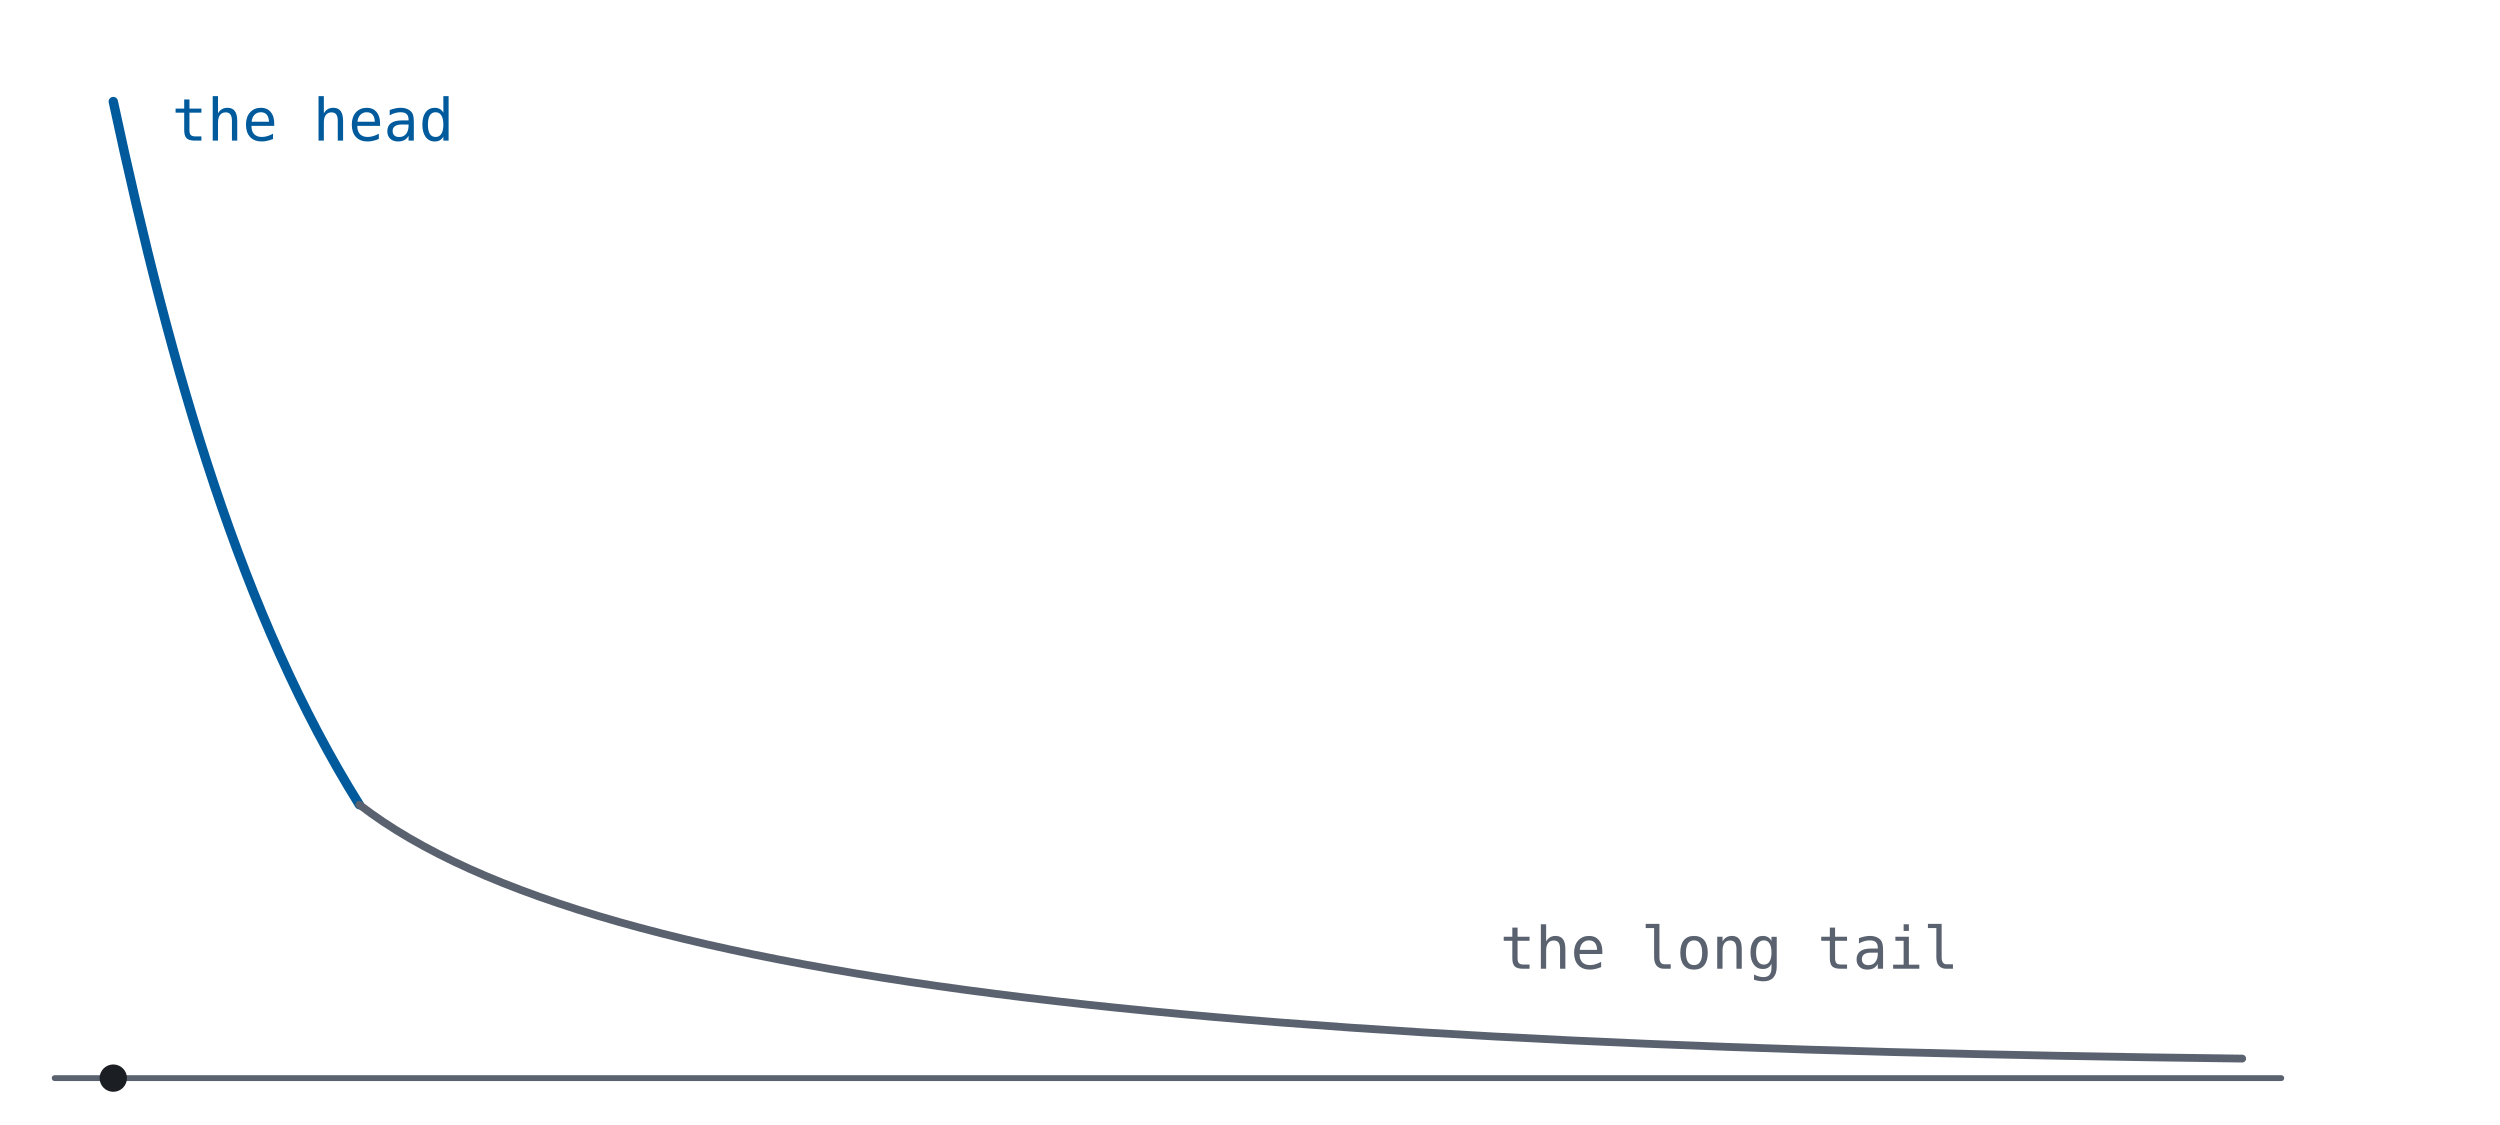
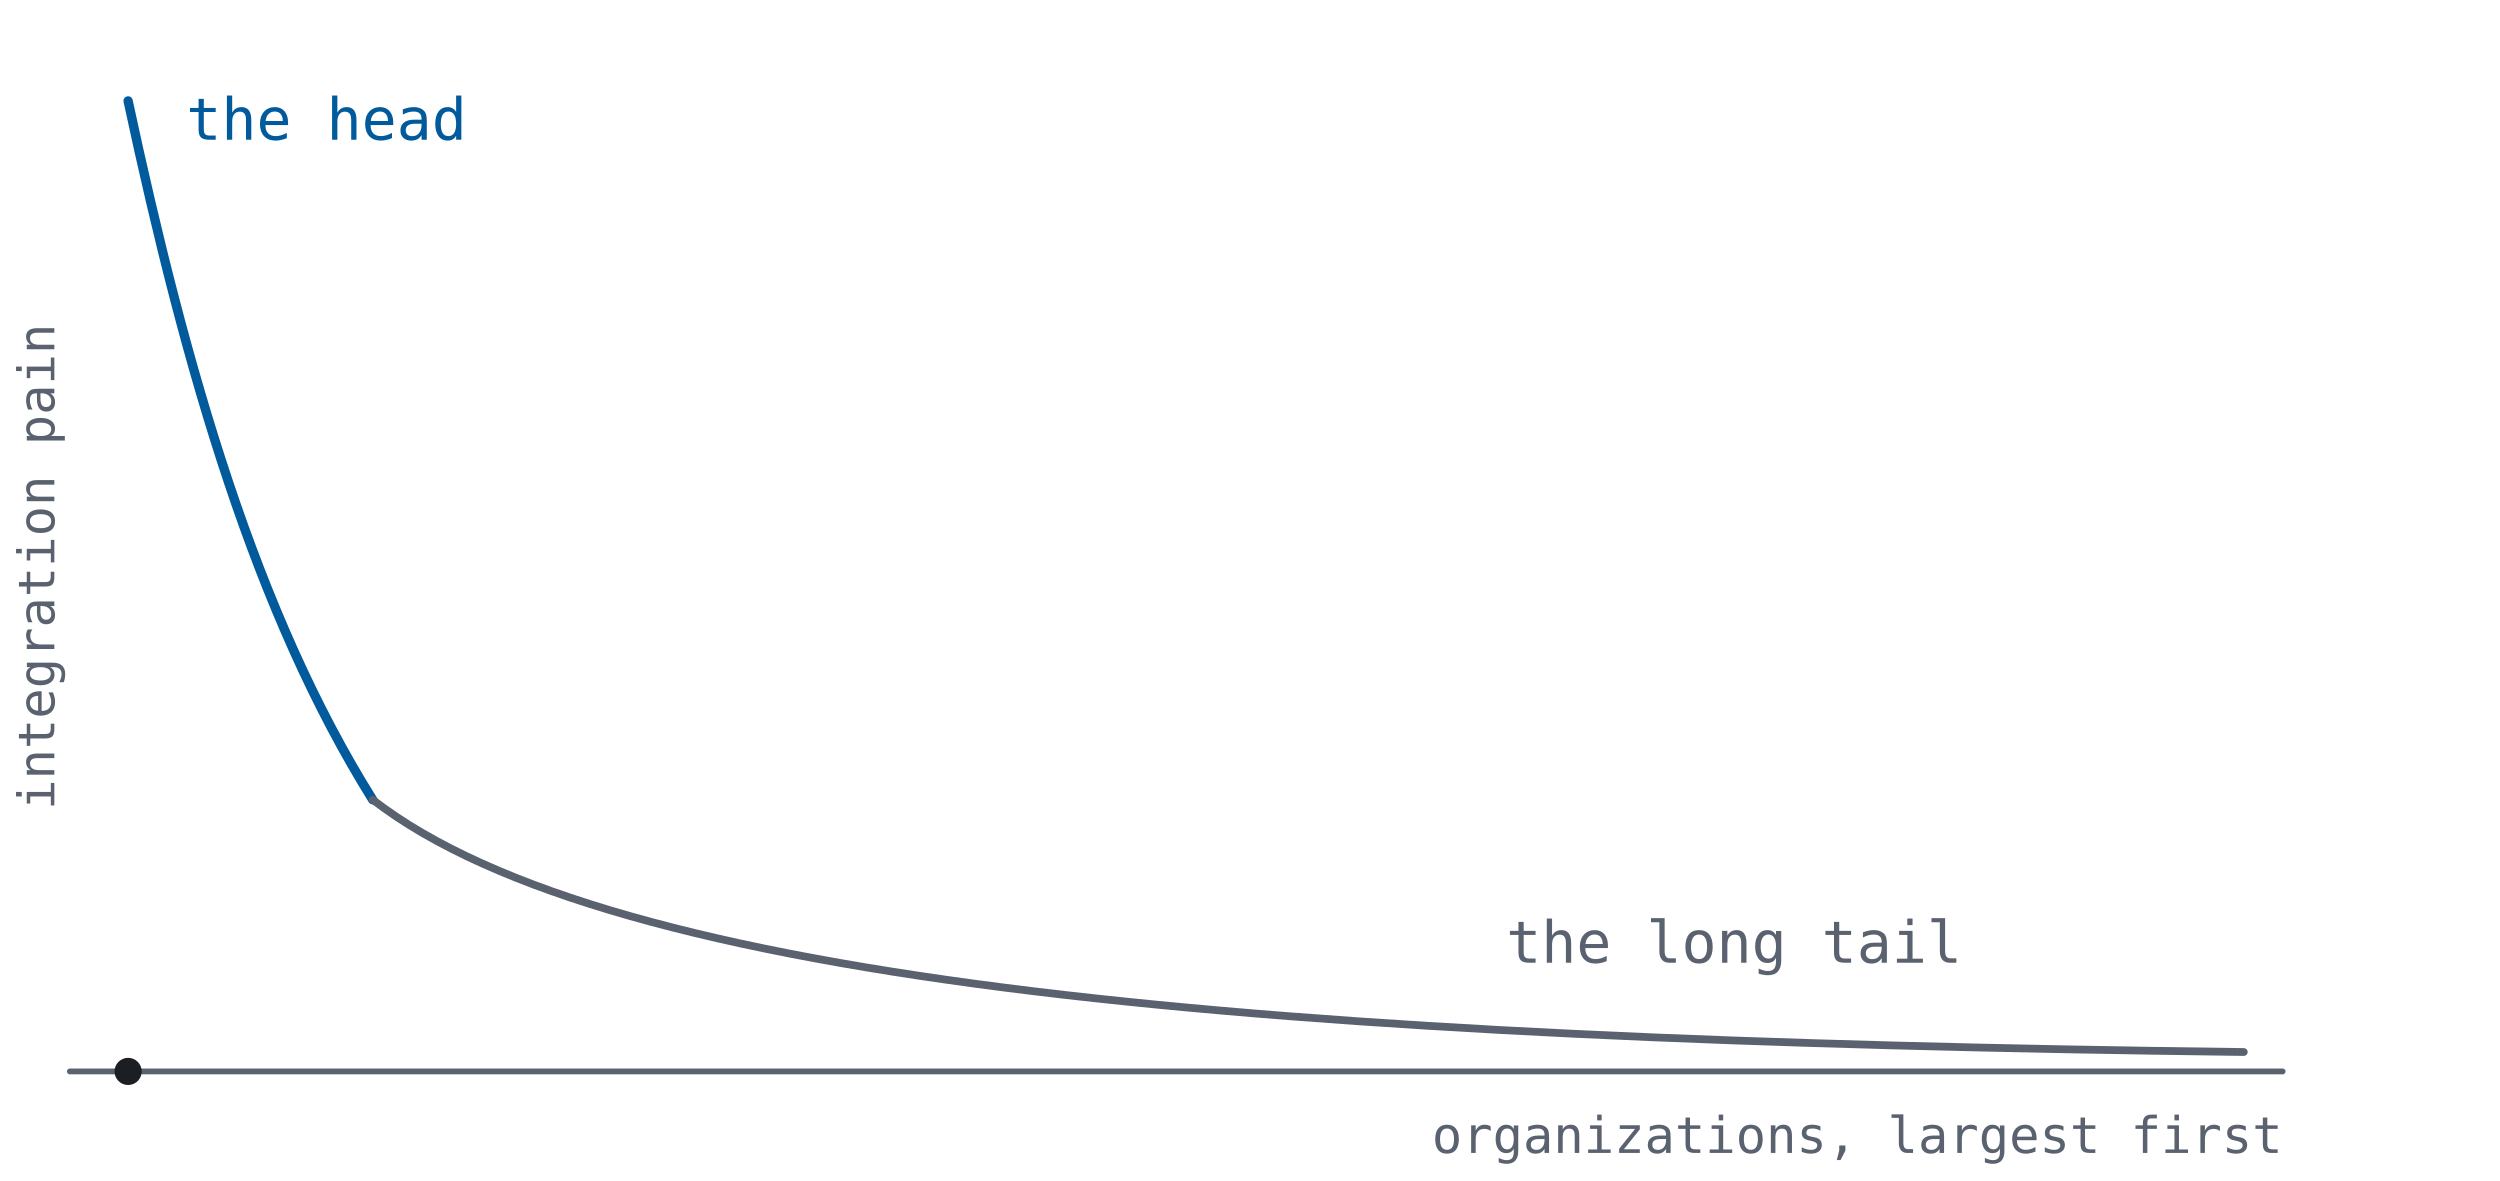
- <svg xmlns="http://www.w3.org/2000/svg" viewBox="56 104 640 288" role="img">
+ <svg xmlns="http://www.w3.org/2000/svg" viewBox="52 104 644 304" role="img">
  <g fill="none" stroke-linecap="round" stroke-linejoin="round">
    <path d="M70 380 L640 380" stroke="#5a6270" stroke-width="1.5" />
    <circle cx="85" cy="380" r="3.5" fill="#1b1e22" stroke="none" />
    <path d="M85 130 C100 200 118 262 148 310" stroke="#005a9c" stroke-width="2.4" />
    <path d="M148 310 C210 358 380 372 630 375" stroke="#5a6270" stroke-width="2" />
    <g font-family="ui-monospace, 'SF Mono', Menlo, Consolas, monospace" font-size="15" text-anchor="start" stroke="none">
      <text x="100" y="140" fill="#005a9c">the head</text>
      <text x="440" y="352" fill="#5a6270">the long tail</text>
    </g>
+     <g font-family="ui-monospace, 'SF Mono', Menlo, Consolas, monospace" font-size="13" fill="#5a6270" stroke="none">
+       <text x="640" y="401" text-anchor="end">organizations, largest first</text>
+       <text transform="rotate(-90 66 250)" x="66" y="250" text-anchor="middle">integration pain</text>
+     </g>
  </g>
</svg>
